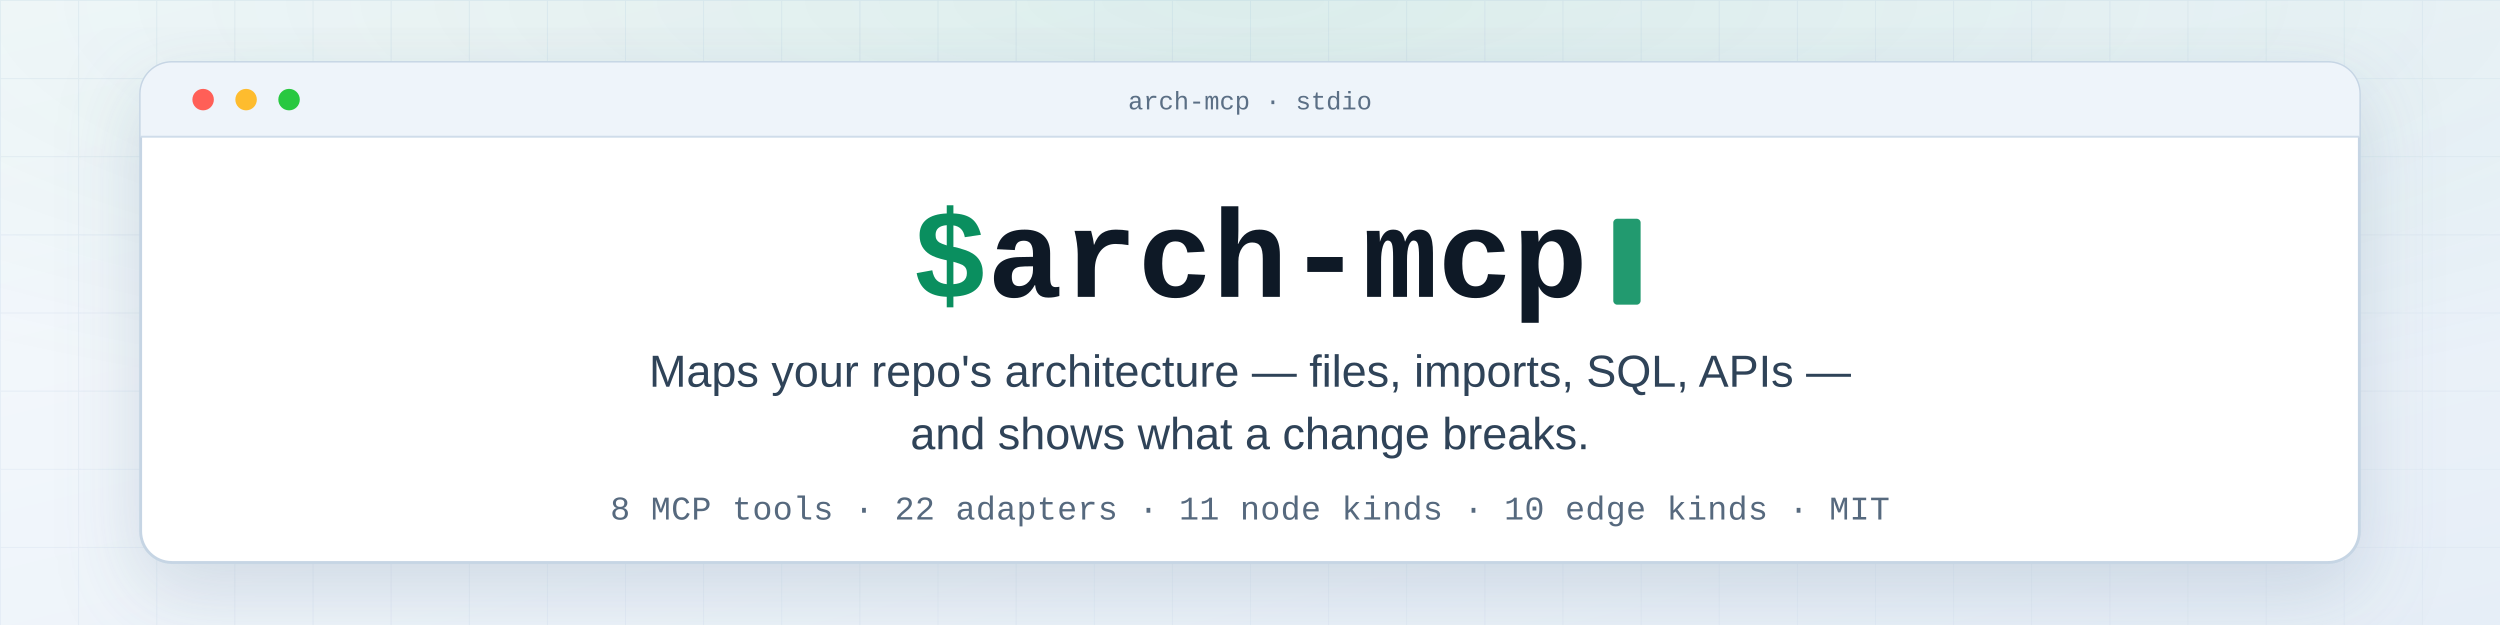
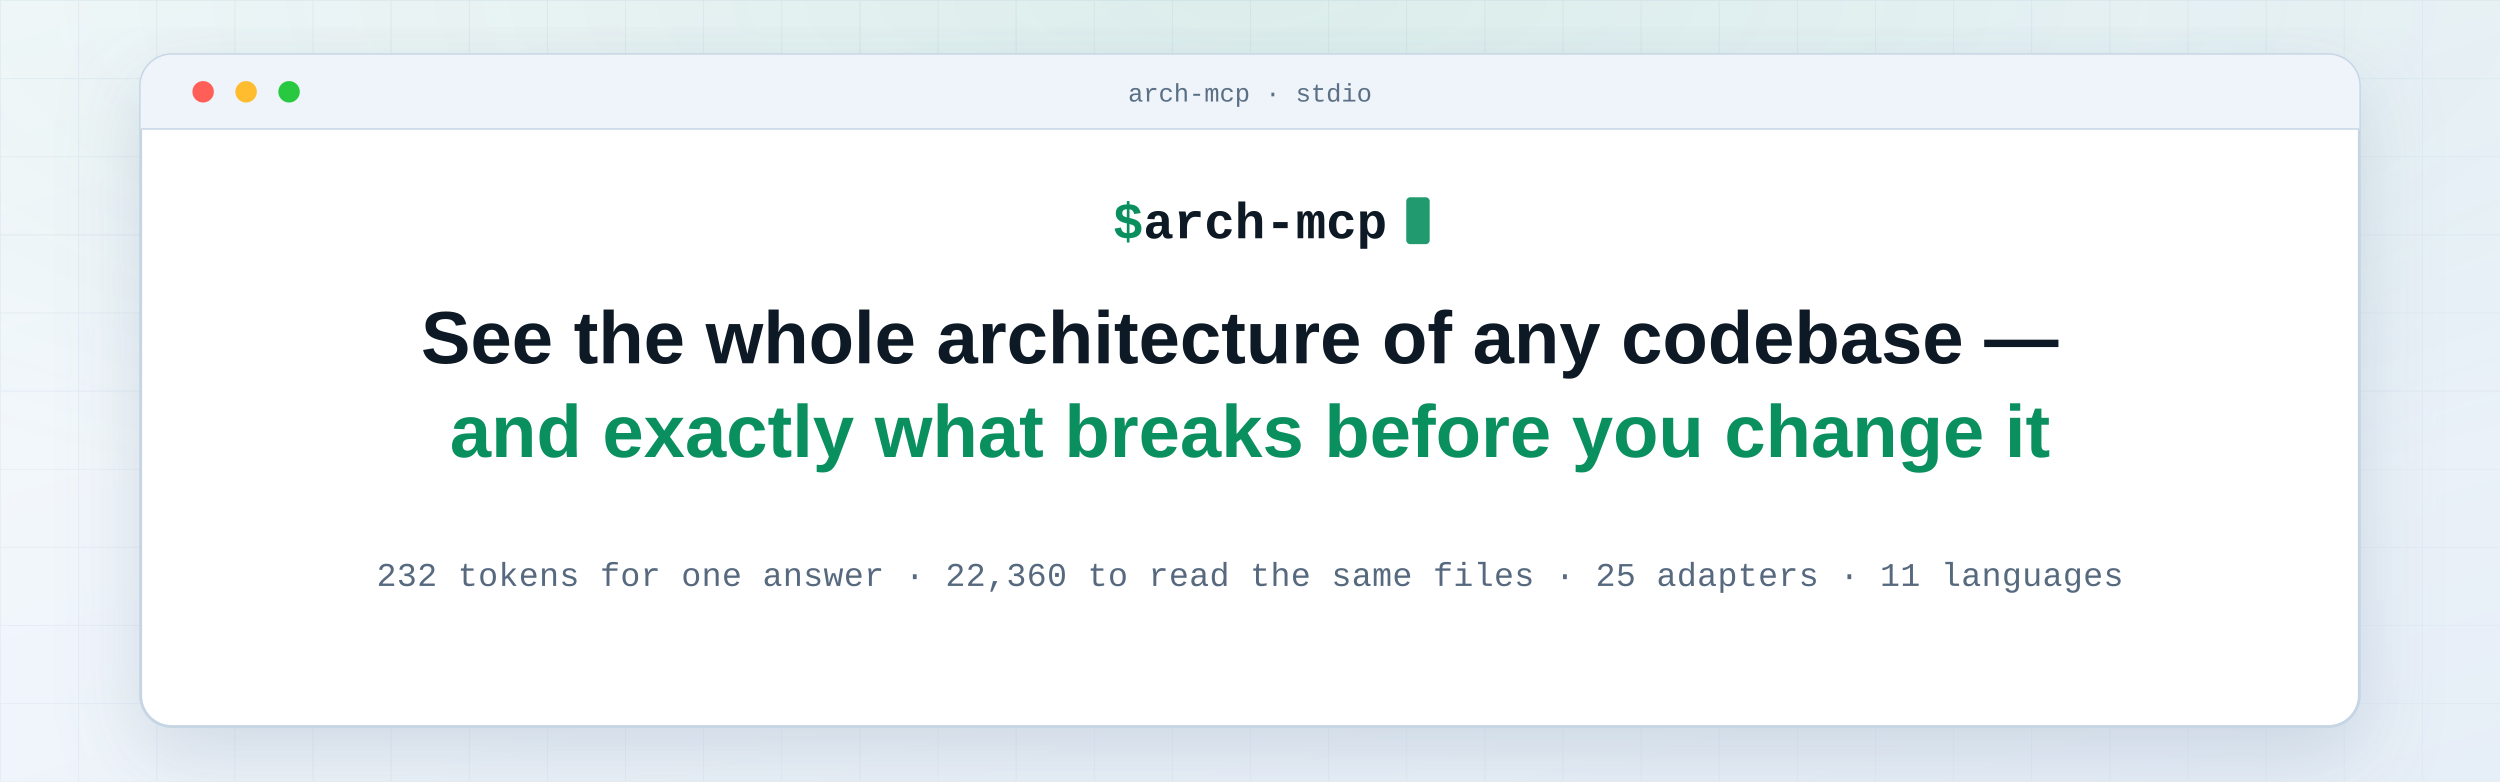
- <svg xmlns="http://www.w3.org/2000/svg" width="1280" height="320" viewBox="0 0 1280 320" role="img" aria-labelledby="bn-title bn-desc">
+ <svg xmlns="http://www.w3.org/2000/svg" width="1280" height="400" viewBox="0 0 1280 400" role="img" aria-labelledby="bn-title bn-desc">
  <defs>
    <linearGradient id="bg" x1="0" y1="0" x2="1" y2="1">
      <stop offset="0" stop-color="#f7fafd" />
      <stop offset="0.55" stop-color="#eef4fa" />
      <stop offset="1" stop-color="#e6eef7" />
    </linearGradient>
    <radialGradient id="glow" cx="0.5" cy="0" r="0.75">
      <stop offset="0" stop-color="#0a8f5f" stop-opacity="0.10" />
      <stop offset="1" stop-color="#0a8f5f" stop-opacity="0" />
    </radialGradient>
    <pattern id="grid" width="40" height="40" patternUnits="userSpaceOnUse">
      <path d="M40 0H0V40" fill="none" stroke="#dbe6f1" stroke-width="1" />
    </pattern>
    <filter id="shadow" x="-10%" y="-25%" width="120%" height="170%">
      <feDropShadow dx="0" dy="14" stdDeviation="20" flood-color="#7f95ad" flood-opacity="0.28" />
    </filter>
  </defs>
-   <rect width="1280" height="320" fill="url(#bg)" />
-   <rect width="1280" height="320" fill="url(#grid)" opacity="0.55" />
-   <rect width="1280" height="320" fill="url(#glow)" />
+   <rect width="1280" height="400" fill="url(#bg)" />
+   <rect width="1280" height="400" fill="url(#grid)" opacity="0.55" />
+   <rect width="1280" height="400" fill="url(#glow)" />
  <g filter="url(#shadow)">
-     <rect x="72" y="32" width="1136" height="256" rx="16" fill="#ffffff" stroke="#c6d5e4" stroke-width="1.5" />
+     <rect x="72" y="28" width="1136" height="344" rx="16" fill="#ffffff" stroke="#c6d5e4" stroke-width="1.5" />
  </g>
-   <path d="M88 32H1192A16 16 0 0 1 1208 48V70H72V48A16 16 0 0 1 88 32Z" fill="#eef4fa" />
-   <line x1="72" y1="70" x2="1208" y2="70" stroke="#cfdcea" stroke-width="1" />
-   <circle cx="104" cy="51" r="5.5" fill="#ff5f57" />
-   <circle cx="126" cy="51" r="5.5" fill="#febc2e" />
-   <circle cx="148" cy="51" r="5.5" fill="#28c840" />
-   <text x="640" y="56" text-anchor="middle" font-family="Consolas, 'Courier New', monospace" font-size="13" fill="#5b6f85">arch-mcp · stdio</text>
-   <text id="hero" x="640" y="152" text-anchor="middle" font-family="Consolas, 'Courier New', monospace" font-size="64" font-weight="700" fill="#0e1926">
+   <path d="M88 28H1192A16 16 0 0 1 1208 44V66H72V44A16 16 0 0 1 88 28Z" fill="#eef4fa" />
+   <line x1="72" y1="66" x2="1208" y2="66" stroke="#cfdcea" stroke-width="1" />
+   <circle cx="104" cy="47" r="5.5" fill="#ff5f57" />
+   <circle cx="126" cy="47" r="5.5" fill="#febc2e" />
+   <circle cx="148" cy="47" r="5.5" fill="#28c840" />
+   <text x="640" y="52" text-anchor="middle" font-family="Consolas, 'Courier New', monospace" font-size="13" fill="#5b6f85">arch-mcp · stdio</text>
+   <text id="cmd" x="640" y="122" text-anchor="middle" font-family="Consolas, 'Courier New', monospace" font-size="26" font-weight="700" fill="#0e1926">
    <tspan fill="#0a8f5f">$ </tspan>arch-mcp</text>
-   <rect id="caret" x="826" y="112" width="14" height="44" rx="2" fill="#0a8f5f" opacity="0.9" />
-   <text id="promise1" x="640" y="198" text-anchor="middle" font-family="Arial, Helvetica, sans-serif" font-size="23" fill="#2f4358">Maps your repo's architecture — files, imports, SQL, APIs —</text>
-   <text id="promise2" x="640" y="230" text-anchor="middle" font-family="Arial, Helvetica, sans-serif" font-size="23" fill="#2f4358">and shows what a change breaks.</text>
-   <text id="facts" x="640" y="266" text-anchor="middle" font-family="Consolas, 'Courier New', monospace" font-size="17" letter-spacing="0.2" fill="#56697e">8 MCP tools · 22 adapters · 11 node kinds · 10 edge kinds · MIT</text>
+   <rect id="caret" x="720" y="101" width="12" height="24" rx="2" fill="#0a8f5f" opacity="0.9" />
+   <text id="headline" font-family="Arial, Helvetica, sans-serif" font-size="38" font-weight="700" text-anchor="middle">
+     <tspan x="640" y="186" fill="#0e1926">See the whole architecture of any codebase —</tspan>
+     <tspan x="640" y="234" fill="#0a8f5f">and exactly what breaks before you change it</tspan>
+   </text>
+   <text id="facts" x="640" y="300" text-anchor="middle" font-family="Consolas, 'Courier New', monospace" font-size="17" letter-spacing="0.2" fill="#56697e">232 tokens for one answer · 22,360 to read the same files · 25 adapters · 11 languages</text>
</svg>
